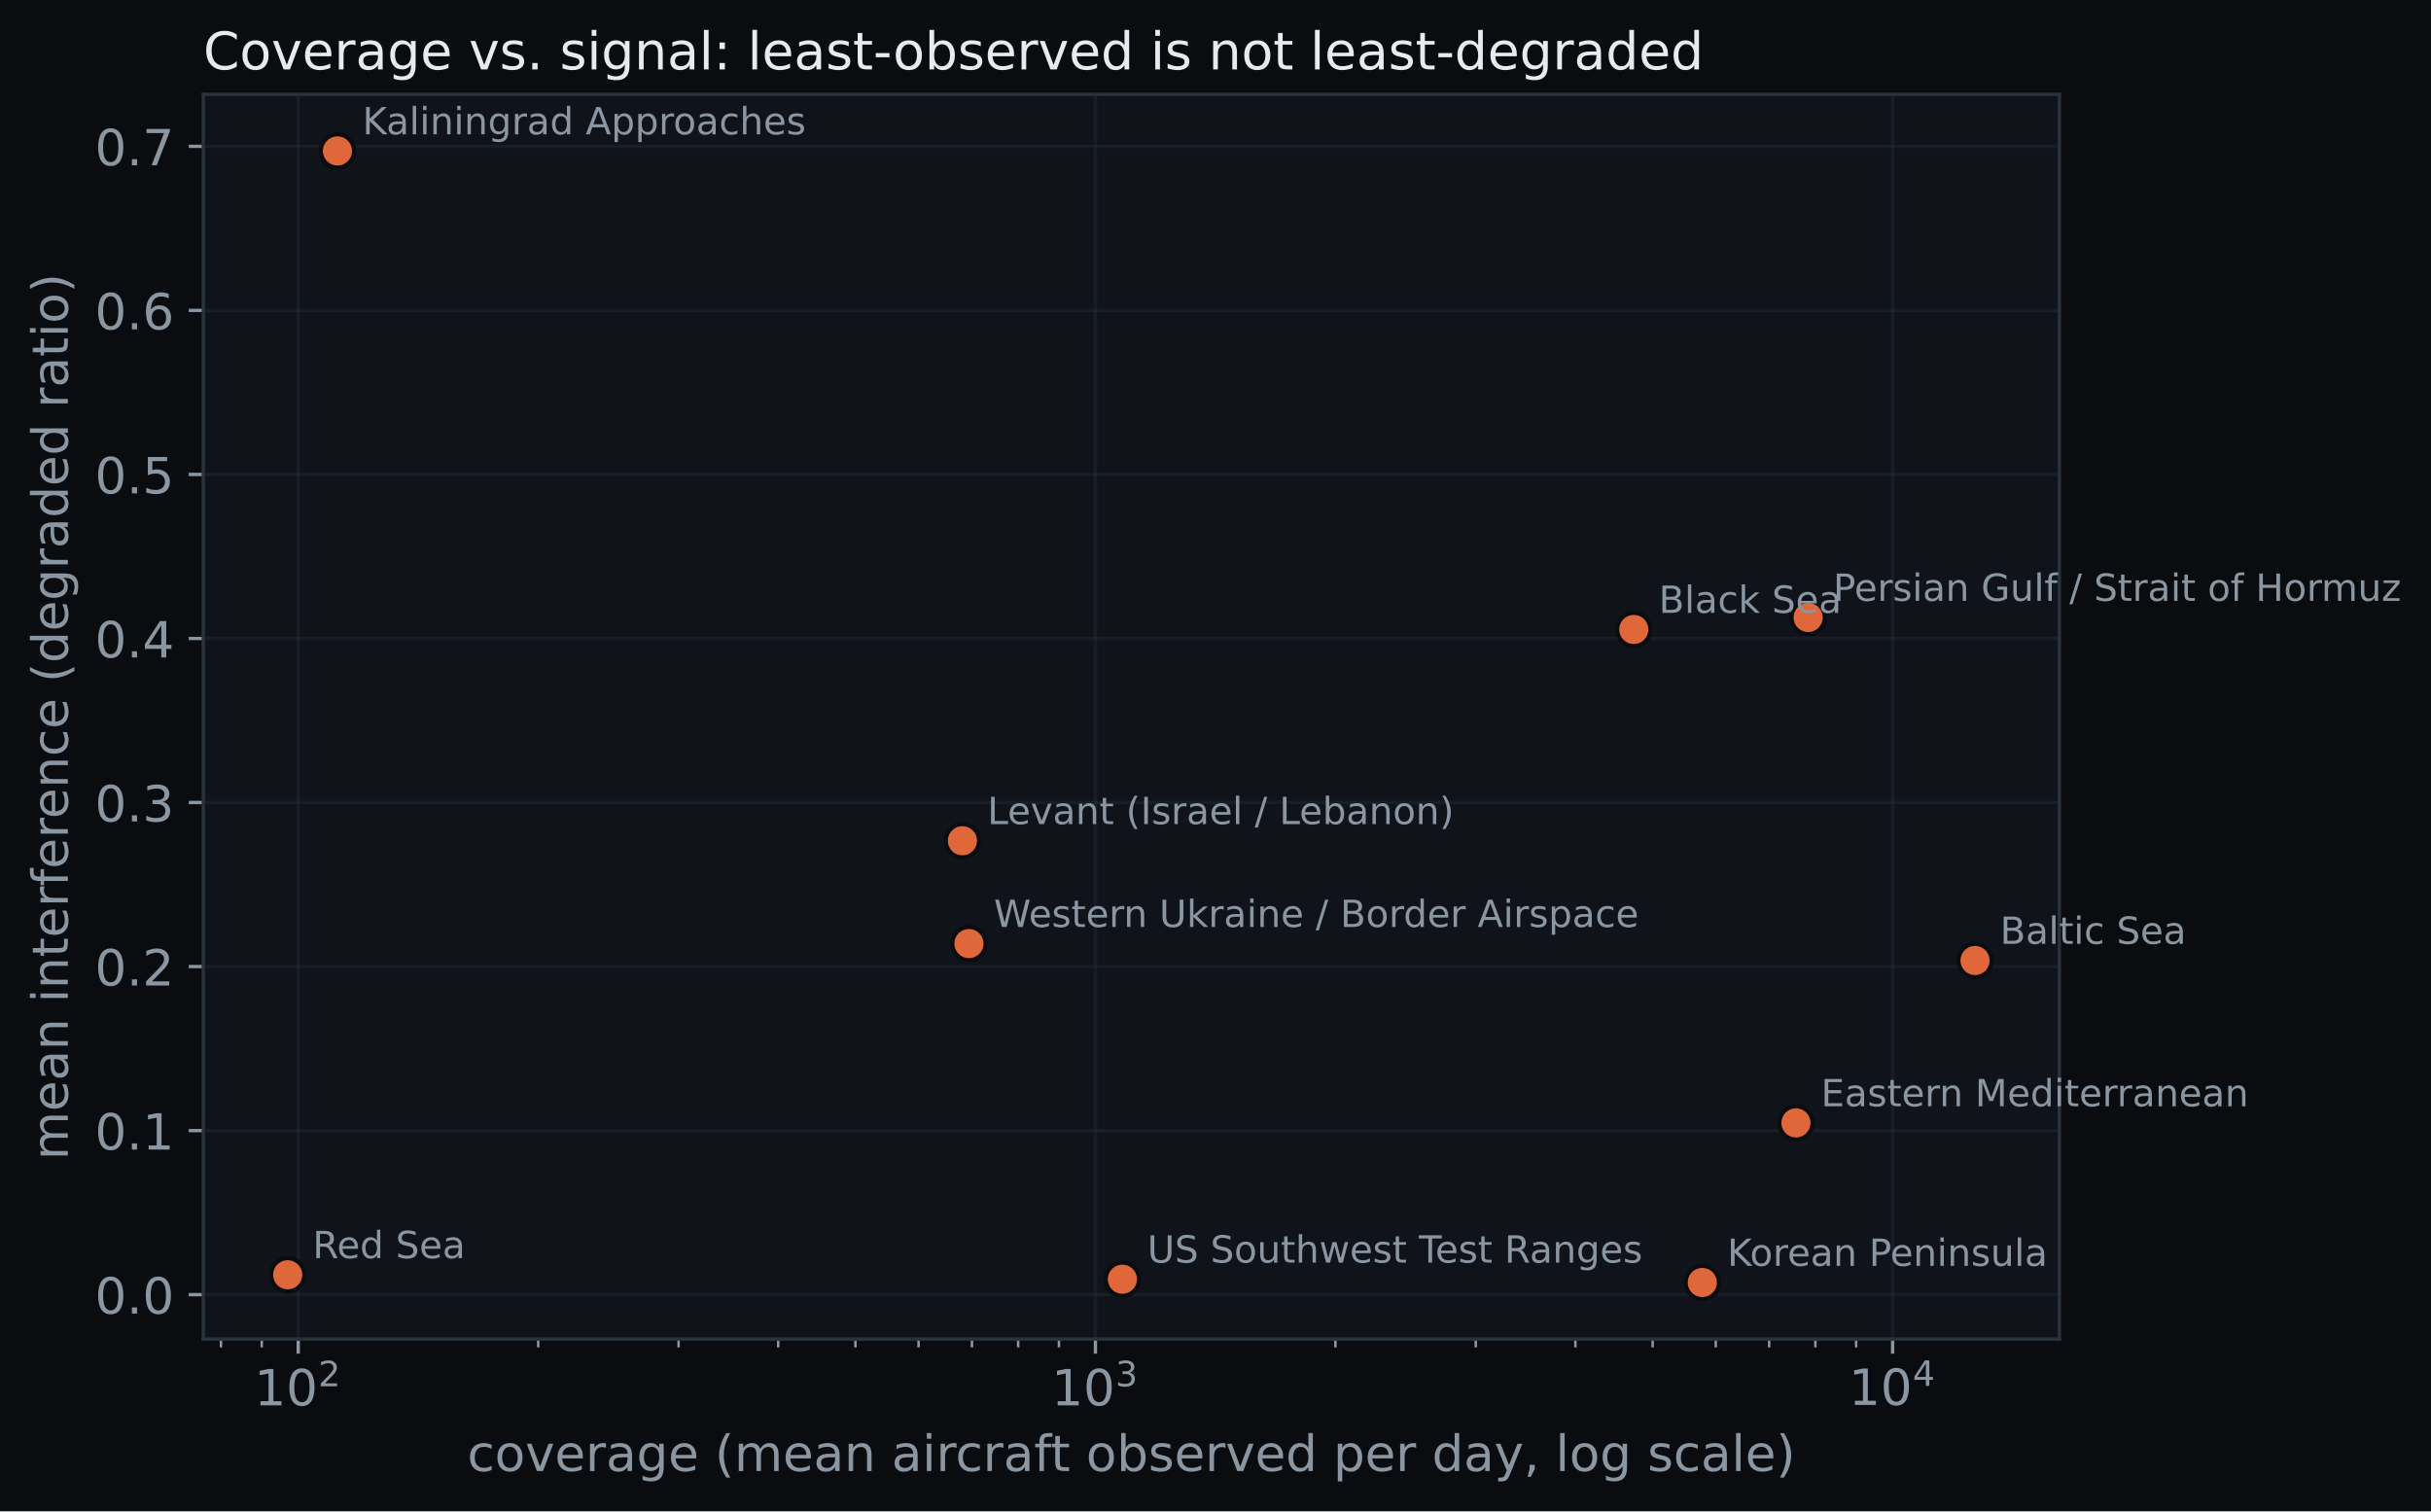
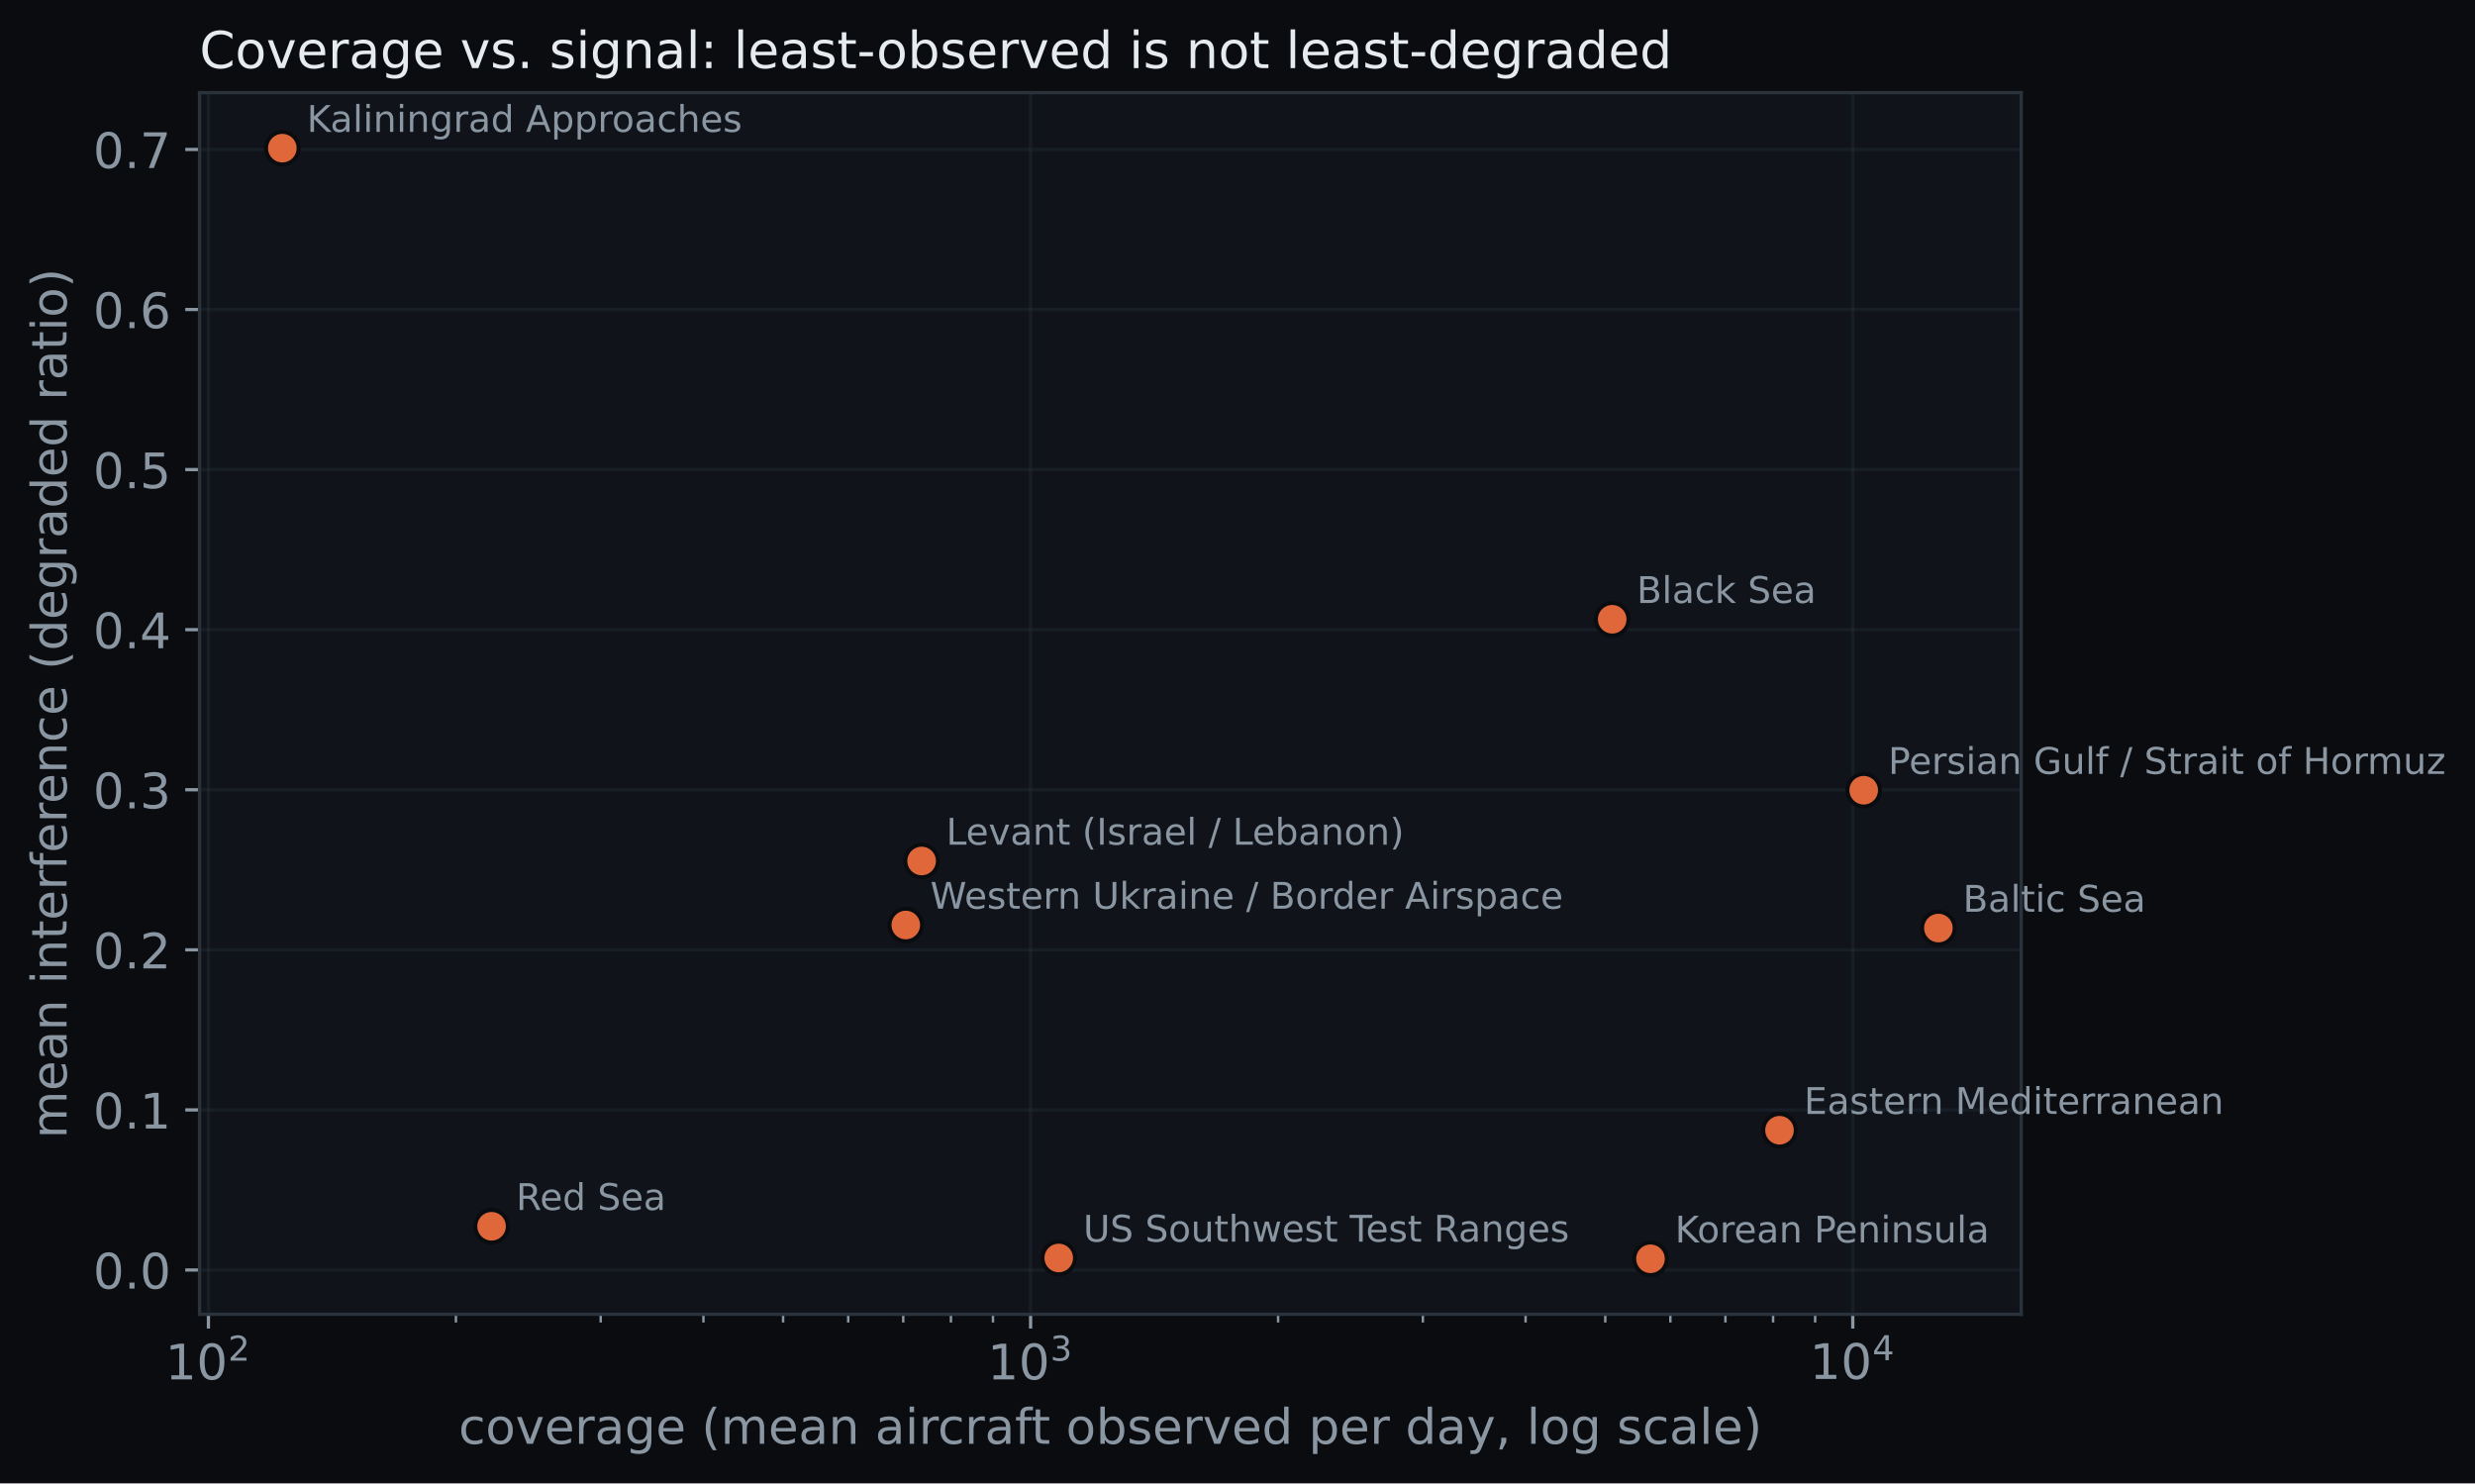
- <svg xmlns="http://www.w3.org/2000/svg" xmlns:xlink="http://www.w3.org/1999/xlink" width="584.671pt" height="363.502pt" viewBox="0 0 584.671 363.502" version="1.1">
+ <svg xmlns="http://www.w3.org/2000/svg" xmlns:xlink="http://www.w3.org/1999/xlink" width="606.501pt" height="363.502pt" viewBox="0 0 606.501 363.502" version="1.1">
  <defs>
    <style type="text/css">*{stroke-linejoin: round; stroke-linecap: butt}</style>
  </defs>
  <g id="figure_1">
    <g id="patch_1">
-       <path d="M 0 363.502  L 584.671 363.502  L 584.671 0  L 0 0  z " style="fill: #0a0c0f" />
+       <path d="M 0 363.502  L 606.501 363.502  L 606.501 0  L 0 0  z " style="fill: #0a0c0f" />
    </g>
    <g id="axes_1">
      <g id="patch_2">
        <path d="M 48.898 322.074  L 495.298 322.074  L 495.298 22.698  L 48.898 22.698  z " style="fill: #10141a" />
      </g>
      <g id="matplotlib.axis_1">
        <g id="xtick_1">
          <g id="line2d_1">
-             <path d="M 71.725 322.074  L 71.725 22.698  " clip-path="url(#p7d9f879d5b)" style="fill: none; stroke: #2a323c; stroke-opacity: 0.35; stroke-width: 0.8; stroke-linecap: square" />
+             <path d="M 51.075 322.074  L 51.075 22.698  " clip-path="url(#p0c2f5eaebd)" style="fill: none; stroke: #2a323c; stroke-opacity: 0.35; stroke-width: 0.8; stroke-linecap: square" />
          </g>
          <g id="line2d_2">
            <defs>
-               <path id="meb0e712c56" d="M 0 0  L 0 3.5  " style="stroke: #8b96a3; stroke-width: 0.8" />
+               <path id="mbba72014b8" d="M 0 0  L 0 3.5  " style="stroke: #8b96a3; stroke-width: 0.8" />
            </defs>
            <g>
-               <use xlink:href="#meb0e712c56" x="71.725" y="322.074" style="fill: #8b96a3; stroke: #8b96a3; stroke-width: 0.8" />
+               <use xlink:href="#mbba72014b8" x="51.075" y="322.074" style="fill: #8b96a3; stroke: #8b96a3; stroke-width: 0.8" />
            </g>
          </g>
          <g id="text_1">
-             <g style="fill: #8b96a3" transform="translate(61.1647 338.1922)">
+             <g style="fill: #8b96a3" transform="translate(40.51482 338.1922)">
              <text>
                <tspan x="0" y="-0.172" style="font-size: 12px; font-family: 'DejaVu Sans'; fill: #8b96a3">1</tspan>
                <tspan x="7.635" y="-0.172" style="font-size: 12px; font-family: 'DejaVu Sans'; fill: #8b96a3">0</tspan>
                <tspan x="15.384" y="-4.766" style="font-size: 8.4px; font-family: 'DejaVu Sans'; fill: #8b96a3">2</tspan>
              </text>
            </g>
          </g>
        </g>
        <g id="xtick_2">
          <g id="line2d_3">
-             <path d="M 263.457 322.074  L 263.457 22.698  " clip-path="url(#p7d9f879d5b)" style="fill: none; stroke: #2a323c; stroke-opacity: 0.35; stroke-width: 0.8; stroke-linecap: square" />
+             <path d="M 252.549 322.074  L 252.549 22.698  " clip-path="url(#p0c2f5eaebd)" style="fill: none; stroke: #2a323c; stroke-opacity: 0.35; stroke-width: 0.8; stroke-linecap: square" />
          </g>
          <g id="line2d_4">
            <g>
-               <use xlink:href="#meb0e712c56" x="263.457" y="322.074" style="fill: #8b96a3; stroke: #8b96a3; stroke-width: 0.8" />
+               <use xlink:href="#mbba72014b8" x="252.549" y="322.074" style="fill: #8b96a3; stroke: #8b96a3; stroke-width: 0.8" />
            </g>
          </g>
          <g id="text_2">
-             <g style="fill: #8b96a3" transform="translate(252.897 338.1922)">
+             <g style="fill: #8b96a3" transform="translate(241.9894 338.1922)">
              <text>
                <tspan x="0" y="-0.172" style="font-size: 12px; font-family: 'DejaVu Sans'; fill: #8b96a3">1</tspan>
                <tspan x="7.635" y="-0.172" style="font-size: 12px; font-family: 'DejaVu Sans'; fill: #8b96a3">0</tspan>
                <tspan x="15.384" y="-4.766" style="font-size: 8.4px; font-family: 'DejaVu Sans'; fill: #8b96a3">3</tspan>
              </text>
            </g>
          </g>
        </g>
        <g id="xtick_3">
          <g id="line2d_5">
-             <path d="M 455.189 322.074  L 455.189 22.698  " clip-path="url(#p7d9f879d5b)" style="fill: none; stroke: #2a323c; stroke-opacity: 0.35; stroke-width: 0.8; stroke-linecap: square" />
+             <path d="M 454.024 322.074  L 454.024 22.698  " clip-path="url(#p0c2f5eaebd)" style="fill: none; stroke: #2a323c; stroke-opacity: 0.35; stroke-width: 0.8; stroke-linecap: square" />
          </g>
          <g id="line2d_6">
            <g>
-               <use xlink:href="#meb0e712c56" x="455.189" y="322.074" style="fill: #8b96a3; stroke: #8b96a3; stroke-width: 0.8" />
+               <use xlink:href="#mbba72014b8" x="454.024" y="322.074" style="fill: #8b96a3; stroke: #8b96a3; stroke-width: 0.8" />
            </g>
          </g>
          <g id="text_3">
-             <g style="fill: #8b96a3" transform="translate(444.6293 338.1922)">
+             <g style="fill: #8b96a3" transform="translate(443.4639 338.1922)">
              <text>
                <tspan x="0" y="-0.281" style="font-size: 12px; font-family: 'DejaVu Sans'; fill: #8b96a3">1</tspan>
                <tspan x="7.635" y="-0.281" style="font-size: 12px; font-family: 'DejaVu Sans'; fill: #8b96a3">0</tspan>
                <tspan x="15.384" y="-4.875" style="font-size: 8.4px; font-family: 'DejaVu Sans'; fill: #8b96a3">4</tspan>
              </text>
            </g>
          </g>
        </g>
        <g id="xtick_4">
          <g id="line2d_7">
            <defs>
-               <path id="m9c303851ec" d="M 0 0  L 0 2  " style="stroke: #8b96a3; stroke-width: 0.6" />
+               <path id="m5818fb062c" d="M 0 0  L 0 2  " style="stroke: #8b96a3; stroke-width: 0.6" />
            </defs>
            <g>
-               <use xlink:href="#m9c303851ec" x="53.144" y="322.074" style="fill: #8b96a3; stroke: #8b96a3; stroke-width: 0.6" />
+               <use xlink:href="#m5818fb062c" x="111.725" y="322.074" style="fill: #8b96a3; stroke: #8b96a3; stroke-width: 0.6" />
            </g>
          </g>
        </g>
        <g id="xtick_5">
          <g id="line2d_8">
            <g>
-               <use xlink:href="#m9c303851ec" x="62.952" y="322.074" style="fill: #8b96a3; stroke: #8b96a3; stroke-width: 0.6" />
+               <use xlink:href="#m5818fb062c" x="147.203" y="322.074" style="fill: #8b96a3; stroke: #8b96a3; stroke-width: 0.6" />
            </g>
          </g>
        </g>
        <g id="xtick_6">
          <g id="line2d_9">
            <g>
-               <use xlink:href="#m9c303851ec" x="129.442" y="322.074" style="fill: #8b96a3; stroke: #8b96a3; stroke-width: 0.6" />
+               <use xlink:href="#m5818fb062c" x="172.375" y="322.074" style="fill: #8b96a3; stroke: #8b96a3; stroke-width: 0.6" />
            </g>
          </g>
        </g>
        <g id="xtick_7">
          <g id="line2d_10">
            <g>
-               <use xlink:href="#m9c303851ec" x="163.204" y="322.074" style="fill: #8b96a3; stroke: #8b96a3; stroke-width: 0.6" />
+               <use xlink:href="#m5818fb062c" x="191.899" y="322.074" style="fill: #8b96a3; stroke: #8b96a3; stroke-width: 0.6" />
            </g>
          </g>
        </g>
        <g id="xtick_8">
          <g id="line2d_11">
            <g>
-               <use xlink:href="#m9c303851ec" x="187.159" y="322.074" style="fill: #8b96a3; stroke: #8b96a3; stroke-width: 0.6" />
+               <use xlink:href="#m5818fb062c" x="207.852" y="322.074" style="fill: #8b96a3; stroke: #8b96a3; stroke-width: 0.6" />
            </g>
          </g>
        </g>
        <g id="xtick_9">
          <g id="line2d_12">
            <g>
-               <use xlink:href="#m9c303851ec" x="205.74" y="322.074" style="fill: #8b96a3; stroke: #8b96a3; stroke-width: 0.6" />
+               <use xlink:href="#m5818fb062c" x="221.341" y="322.074" style="fill: #8b96a3; stroke: #8b96a3; stroke-width: 0.6" />
            </g>
          </g>
        </g>
        <g id="xtick_10">
          <g id="line2d_13">
            <g>
-               <use xlink:href="#m9c303851ec" x="220.921" y="322.074" style="fill: #8b96a3; stroke: #8b96a3; stroke-width: 0.6" />
+               <use xlink:href="#m5818fb062c" x="233.024" y="322.074" style="fill: #8b96a3; stroke: #8b96a3; stroke-width: 0.6" />
            </g>
          </g>
        </g>
        <g id="xtick_11">
          <g id="line2d_14">
            <g>
-               <use xlink:href="#m9c303851ec" x="233.757" y="322.074" style="fill: #8b96a3; stroke: #8b96a3; stroke-width: 0.6" />
+               <use xlink:href="#m5818fb062c" x="243.33" y="322.074" style="fill: #8b96a3; stroke: #8b96a3; stroke-width: 0.6" />
            </g>
          </g>
        </g>
        <g id="xtick_12">
          <g id="line2d_15">
            <g>
-               <use xlink:href="#m9c303851ec" x="244.876" y="322.074" style="fill: #8b96a3; stroke: #8b96a3; stroke-width: 0.6" />
+               <use xlink:href="#m5818fb062c" x="313.199" y="322.074" style="fill: #8b96a3; stroke: #8b96a3; stroke-width: 0.6" />
            </g>
          </g>
        </g>
        <g id="xtick_13">
          <g id="line2d_16">
            <g>
-               <use xlink:href="#m9c303851ec" x="254.684" y="322.074" style="fill: #8b96a3; stroke: #8b96a3; stroke-width: 0.6" />
+               <use xlink:href="#m5818fb062c" x="348.677" y="322.074" style="fill: #8b96a3; stroke: #8b96a3; stroke-width: 0.6" />
            </g>
          </g>
        </g>
        <g id="xtick_14">
          <g id="line2d_17">
            <g>
-               <use xlink:href="#m9c303851ec" x="321.174" y="322.074" style="fill: #8b96a3; stroke: #8b96a3; stroke-width: 0.6" />
+               <use xlink:href="#m5818fb062c" x="373.849" y="322.074" style="fill: #8b96a3; stroke: #8b96a3; stroke-width: 0.6" />
            </g>
          </g>
        </g>
        <g id="xtick_15">
          <g id="line2d_18">
            <g>
-               <use xlink:href="#m9c303851ec" x="354.937" y="322.074" style="fill: #8b96a3; stroke: #8b96a3; stroke-width: 0.6" />
+               <use xlink:href="#m5818fb062c" x="393.374" y="322.074" style="fill: #8b96a3; stroke: #8b96a3; stroke-width: 0.6" />
            </g>
          </g>
        </g>
        <g id="xtick_16">
          <g id="line2d_19">
            <g>
-               <use xlink:href="#m9c303851ec" x="378.891" y="322.074" style="fill: #8b96a3; stroke: #8b96a3; stroke-width: 0.6" />
+               <use xlink:href="#m5818fb062c" x="409.327" y="322.074" style="fill: #8b96a3; stroke: #8b96a3; stroke-width: 0.6" />
            </g>
          </g>
        </g>
        <g id="xtick_17">
          <g id="line2d_20">
            <g>
-               <use xlink:href="#m9c303851ec" x="397.472" y="322.074" style="fill: #8b96a3; stroke: #8b96a3; stroke-width: 0.6" />
+               <use xlink:href="#m5818fb062c" x="422.815" y="322.074" style="fill: #8b96a3; stroke: #8b96a3; stroke-width: 0.6" />
            </g>
          </g>
        </g>
        <g id="xtick_18">
          <g id="line2d_21">
            <g>
-               <use xlink:href="#m9c303851ec" x="412.654" y="322.074" style="fill: #8b96a3; stroke: #8b96a3; stroke-width: 0.6" />
+               <use xlink:href="#m5818fb062c" x="434.499" y="322.074" style="fill: #8b96a3; stroke: #8b96a3; stroke-width: 0.6" />
            </g>
          </g>
        </g>
        <g id="xtick_19">
          <g id="line2d_22">
            <g>
-               <use xlink:href="#m9c303851ec" x="425.49" y="322.074" style="fill: #8b96a3; stroke: #8b96a3; stroke-width: 0.6" />
-             </g>
-           </g>
-         </g>
-         <g id="xtick_20">
-           <g id="line2d_23">
-             <g>
-               <use xlink:href="#m9c303851ec" x="436.609" y="322.074" style="fill: #8b96a3; stroke: #8b96a3; stroke-width: 0.6" />
-             </g>
-           </g>
-         </g>
-         <g id="xtick_21">
-           <g id="line2d_24">
-             <g>
-               <use xlink:href="#m9c303851ec" x="446.416" y="322.074" style="fill: #8b96a3; stroke: #8b96a3; stroke-width: 0.6" />
+               <use xlink:href="#m5818fb062c" x="444.805" y="322.074" style="fill: #8b96a3; stroke: #8b96a3; stroke-width: 0.6" />
            </g>
          </g>
        </g>
        <g id="text_4">
          <text style="font-size: 12px; font-family: 'DejaVu Sans'; text-anchor: middle; fill: #8b96a3" x="272.098" y="353.806" transform="rotate(-0 272.0975 353.8059)">coverage (mean aircraft observed per day, log scale)</text>
        </g>
      </g>
      <g id="matplotlib.axis_2">
        <g id="ytick_1">
+           <g id="line2d_23">
+             <path d="M 48.898 311.212  L 495.298 311.212  " clip-path="url(#p0c2f5eaebd)" style="fill: none; stroke: #2a323c; stroke-opacity: 0.35; stroke-width: 0.8; stroke-linecap: square" />
+           </g>
+           <g id="line2d_24">
+             <defs>
+               <path id="m0271d24d5a" d="M 0 0  L -3.5 0  " style="stroke: #8b96a3; stroke-width: 0.8" />
+             </defs>
+             <g>
+               <use xlink:href="#m0271d24d5a" x="48.898" y="311.212" style="fill: #8b96a3; stroke: #8b96a3; stroke-width: 0.8" />
+             </g>
+           </g>
+           <g id="text_5">
+             <text style="font-size: 12px; font-family: 'DejaVu Sans'; text-anchor: end; fill: #8b96a3" x="41.898" y="315.771" transform="rotate(-0 41.8975 315.771)">0.0</text>
+           </g>
+         </g>
+         <g id="ytick_2">
          <g id="line2d_25">
-             <path d="M 48.898 311.386  L 495.298 311.386  " clip-path="url(#p7d9f879d5b)" style="fill: none; stroke: #2a323c; stroke-opacity: 0.35; stroke-width: 0.8; stroke-linecap: square" />
+             <path d="M 48.898 271.985  L 495.298 271.985  " clip-path="url(#p0c2f5eaebd)" style="fill: none; stroke: #2a323c; stroke-opacity: 0.35; stroke-width: 0.8; stroke-linecap: square" />
          </g>
          <g id="line2d_26">
-             <defs>
-               <path id="m62bfa9027b" d="M 0 0  L -3.5 0  " style="stroke: #8b96a3; stroke-width: 0.8" />
-             </defs>
-             <g>
-               <use xlink:href="#m62bfa9027b" x="48.898" y="311.386" style="fill: #8b96a3; stroke: #8b96a3; stroke-width: 0.8" />
-             </g>
-           </g>
-           <g id="text_5">
-             <text style="font-size: 12px; font-family: 'DejaVu Sans'; text-anchor: end; fill: #8b96a3" x="41.898" y="315.945" transform="rotate(-0 41.8975 315.9448)">0.0</text>
-           </g>
-         </g>
-         <g id="ytick_2">
+             <g>
+               <use xlink:href="#m0271d24d5a" x="48.898" y="271.985" style="fill: #8b96a3; stroke: #8b96a3; stroke-width: 0.8" />
+             </g>
+           </g>
+           <g id="text_6">
+             <text style="font-size: 12px; font-family: 'DejaVu Sans'; text-anchor: end; fill: #8b96a3" x="41.898" y="276.544" transform="rotate(-0 41.8975 276.5436)">0.1</text>
+           </g>
+         </g>
+         <g id="ytick_3">
          <g id="line2d_27">
-             <path d="M 48.898 271.931  L 495.298 271.931  " clip-path="url(#p7d9f879d5b)" style="fill: none; stroke: #2a323c; stroke-opacity: 0.35; stroke-width: 0.8; stroke-linecap: square" />
+             <path d="M 48.898 232.757  L 495.298 232.757  " clip-path="url(#p0c2f5eaebd)" style="fill: none; stroke: #2a323c; stroke-opacity: 0.35; stroke-width: 0.8; stroke-linecap: square" />
          </g>
          <g id="line2d_28">
            <g>
-               <use xlink:href="#m62bfa9027b" x="48.898" y="271.931" style="fill: #8b96a3; stroke: #8b96a3; stroke-width: 0.8" />
-             </g>
-           </g>
-           <g id="text_6">
-             <text style="font-size: 12px; font-family: 'DejaVu Sans'; text-anchor: end; fill: #8b96a3" x="41.898" y="276.49" transform="rotate(-0 41.8975 276.4899)">0.1</text>
-           </g>
-         </g>
-         <g id="ytick_3">
+               <use xlink:href="#m0271d24d5a" x="48.898" y="232.757" style="fill: #8b96a3; stroke: #8b96a3; stroke-width: 0.8" />
+             </g>
+           </g>
+           <g id="text_7">
+             <text style="font-size: 12px; font-family: 'DejaVu Sans'; text-anchor: end; fill: #8b96a3" x="41.898" y="237.316" transform="rotate(-0 41.8975 237.3161)">0.2</text>
+           </g>
+         </g>
+         <g id="ytick_4">
          <g id="line2d_29">
-             <path d="M 48.898 232.476  L 495.298 232.476  " clip-path="url(#p7d9f879d5b)" style="fill: none; stroke: #2a323c; stroke-opacity: 0.35; stroke-width: 0.8; stroke-linecap: square" />
+             <path d="M 48.898 193.53  L 495.298 193.53  " clip-path="url(#p0c2f5eaebd)" style="fill: none; stroke: #2a323c; stroke-opacity: 0.35; stroke-width: 0.8; stroke-linecap: square" />
          </g>
          <g id="line2d_30">
            <g>
-               <use xlink:href="#m62bfa9027b" x="48.898" y="232.476" style="fill: #8b96a3; stroke: #8b96a3; stroke-width: 0.8" />
-             </g>
-           </g>
-           <g id="text_7">
-             <text style="font-size: 12px; font-family: 'DejaVu Sans'; text-anchor: end; fill: #8b96a3" x="41.898" y="237.035" transform="rotate(-0 41.8975 237.0349)">0.2</text>
-           </g>
-         </g>
-         <g id="ytick_4">
+               <use xlink:href="#m0271d24d5a" x="48.898" y="193.53" style="fill: #8b96a3; stroke: #8b96a3; stroke-width: 0.8" />
+             </g>
+           </g>
+           <g id="text_8">
+             <text style="font-size: 12px; font-family: 'DejaVu Sans'; text-anchor: end; fill: #8b96a3" x="41.898" y="198.089" transform="rotate(-0 41.8975 198.0887)">0.3</text>
+           </g>
+         </g>
+         <g id="ytick_5">
          <g id="line2d_31">
-             <path d="M 48.898 193.021  L 495.298 193.021  " clip-path="url(#p7d9f879d5b)" style="fill: none; stroke: #2a323c; stroke-opacity: 0.35; stroke-width: 0.8; stroke-linecap: square" />
+             <path d="M 48.898 154.302  L 495.298 154.302  " clip-path="url(#p0c2f5eaebd)" style="fill: none; stroke: #2a323c; stroke-opacity: 0.35; stroke-width: 0.8; stroke-linecap: square" />
          </g>
          <g id="line2d_32">
            <g>
-               <use xlink:href="#m62bfa9027b" x="48.898" y="193.021" style="fill: #8b96a3; stroke: #8b96a3; stroke-width: 0.8" />
-             </g>
-           </g>
-           <g id="text_8">
-             <text style="font-size: 12px; font-family: 'DejaVu Sans'; text-anchor: end; fill: #8b96a3" x="41.898" y="197.58" transform="rotate(-0 41.8975 197.58)">0.3</text>
-           </g>
-         </g>
-         <g id="ytick_5">
+               <use xlink:href="#m0271d24d5a" x="48.898" y="154.302" style="fill: #8b96a3; stroke: #8b96a3; stroke-width: 0.8" />
+             </g>
+           </g>
+           <g id="text_9">
+             <text style="font-size: 12px; font-family: 'DejaVu Sans'; text-anchor: end; fill: #8b96a3" x="41.898" y="158.861" transform="rotate(-0 41.8975 158.8613)">0.4</text>
+           </g>
+         </g>
+         <g id="ytick_6">
          <g id="line2d_33">
-             <path d="M 48.898 153.566  L 495.298 153.566  " clip-path="url(#p7d9f879d5b)" style="fill: none; stroke: #2a323c; stroke-opacity: 0.35; stroke-width: 0.8; stroke-linecap: square" />
+             <path d="M 48.898 115.075  L 495.298 115.075  " clip-path="url(#p0c2f5eaebd)" style="fill: none; stroke: #2a323c; stroke-opacity: 0.35; stroke-width: 0.8; stroke-linecap: square" />
          </g>
          <g id="line2d_34">
            <g>
-               <use xlink:href="#m62bfa9027b" x="48.898" y="153.566" style="fill: #8b96a3; stroke: #8b96a3; stroke-width: 0.8" />
-             </g>
-           </g>
-           <g id="text_9">
-             <text style="font-size: 12px; font-family: 'DejaVu Sans'; text-anchor: end; fill: #8b96a3" x="41.898" y="158.125" transform="rotate(-0 41.8975 158.1251)">0.4</text>
-           </g>
-         </g>
-         <g id="ytick_6">
+               <use xlink:href="#m0271d24d5a" x="48.898" y="115.075" style="fill: #8b96a3; stroke: #8b96a3; stroke-width: 0.8" />
+             </g>
+           </g>
+           <g id="text_10">
+             <text style="font-size: 12px; font-family: 'DejaVu Sans'; text-anchor: end; fill: #8b96a3" x="41.898" y="119.634" transform="rotate(-0 41.8975 119.6338)">0.5</text>
+           </g>
+         </g>
+         <g id="ytick_7">
          <g id="line2d_35">
-             <path d="M 48.898 114.111  L 495.298 114.111  " clip-path="url(#p7d9f879d5b)" style="fill: none; stroke: #2a323c; stroke-opacity: 0.35; stroke-width: 0.8; stroke-linecap: square" />
+             <path d="M 48.898 75.847  L 495.298 75.847  " clip-path="url(#p0c2f5eaebd)" style="fill: none; stroke: #2a323c; stroke-opacity: 0.35; stroke-width: 0.8; stroke-linecap: square" />
          </g>
          <g id="line2d_36">
            <g>
-               <use xlink:href="#m62bfa9027b" x="48.898" y="114.111" style="fill: #8b96a3; stroke: #8b96a3; stroke-width: 0.8" />
-             </g>
-           </g>
-           <g id="text_10">
-             <text style="font-size: 12px; font-family: 'DejaVu Sans'; text-anchor: end; fill: #8b96a3" x="41.898" y="118.67" transform="rotate(-0 41.8975 118.6702)">0.5</text>
-           </g>
-         </g>
-         <g id="ytick_7">
+               <use xlink:href="#m0271d24d5a" x="48.898" y="75.847" style="fill: #8b96a3; stroke: #8b96a3; stroke-width: 0.8" />
+             </g>
+           </g>
+           <g id="text_11">
+             <text style="font-size: 12px; font-family: 'DejaVu Sans'; text-anchor: end; fill: #8b96a3" x="41.898" y="80.406" transform="rotate(-0 41.8975 80.40637)">0.6</text>
+           </g>
+         </g>
+         <g id="ytick_8">
          <g id="line2d_37">
-             <path d="M 48.898 74.656  L 495.298 74.656  " clip-path="url(#p7d9f879d5b)" style="fill: none; stroke: #2a323c; stroke-opacity: 0.35; stroke-width: 0.8; stroke-linecap: square" />
+             <path d="M 48.898 36.62  L 495.298 36.62  " clip-path="url(#p0c2f5eaebd)" style="fill: none; stroke: #2a323c; stroke-opacity: 0.35; stroke-width: 0.8; stroke-linecap: square" />
          </g>
          <g id="line2d_38">
            <g>
-               <use xlink:href="#m62bfa9027b" x="48.898" y="74.656" style="fill: #8b96a3; stroke: #8b96a3; stroke-width: 0.8" />
-             </g>
-           </g>
-           <g id="text_11">
-             <text style="font-size: 12px; font-family: 'DejaVu Sans'; text-anchor: end; fill: #8b96a3" x="41.898" y="79.215" transform="rotate(-0 41.8975 79.21529)">0.6</text>
-           </g>
-         </g>
-         <g id="ytick_8">
-           <g id="line2d_39">
-             <path d="M 48.898 35.201  L 495.298 35.201  " clip-path="url(#p7d9f879d5b)" style="fill: none; stroke: #2a323c; stroke-opacity: 0.35; stroke-width: 0.8; stroke-linecap: square" />
-           </g>
-           <g id="line2d_40">
-             <g>
-               <use xlink:href="#m62bfa9027b" x="48.898" y="35.201" style="fill: #8b96a3; stroke: #8b96a3; stroke-width: 0.8" />
+               <use xlink:href="#m0271d24d5a" x="48.898" y="36.62" style="fill: #8b96a3; stroke: #8b96a3; stroke-width: 0.8" />
            </g>
          </g>
          <g id="text_12">
-             <text style="font-size: 12px; font-family: 'DejaVu Sans'; text-anchor: end; fill: #8b96a3" x="41.898" y="39.76" transform="rotate(-0 41.8975 39.76037)">0.7</text>
+             <text style="font-size: 12px; font-family: 'DejaVu Sans'; text-anchor: end; fill: #8b96a3" x="41.898" y="41.179" transform="rotate(-0 41.8975 41.17893)">0.7</text>
          </g>
        </g>
        <g id="text_13">
          <text style="font-size: 12px; font-family: 'DejaVu Sans'; text-anchor: middle; fill: #8b96a3" x="16.318" y="172.386" transform="rotate(-90 16.31812 172.386)">mean interference (degraded ratio)</text>
        </g>
      </g>
+       <g id="line2d_39">
+         <defs>
+           <path id="mf720831d51" d="M 0 4  C 1.061 4 2.078 3.579 2.828 2.828  C 3.579 2.078 4 1.061 4 0  C 4 -1.061 3.579 -2.078 2.828 -2.828  C 2.078 -3.579 1.061 -4 0 -4  C -1.061 -4 -2.078 -3.579 -2.828 -2.828  C -3.579 -2.078 -4 -1.061 -4 0  C -4 1.061 -3.579 2.078 -2.828 2.828  C -2.078 3.579 -1.061 4 0 4  z " style="stroke: #0a0c0f" />
+         </defs>
+         <g clip-path="url(#p0c2f5eaebd)">
+           <use xlink:href="#mf720831d51" x="475.007" y="227.422" style="fill: #e0673a; stroke: #0a0c0f" />
+         </g>
+       </g>
+       <g id="line2d_40">
+         <g clip-path="url(#p0c2f5eaebd)">
+           <use xlink:href="#mf720831d51" x="395.072" y="151.752" style="fill: #e0673a; stroke: #0a0c0f" />
+         </g>
+       </g>
      <g id="line2d_41">
-         <defs>
-           <path id="mdb3d5b5637" d="M 0 4  C 1.061 4 2.078 3.579 2.828 2.828  C 3.579 2.078 4 1.061 4 0  C 4 -1.061 3.579 -2.078 2.828 -2.828  C 2.078 -3.579 1.061 -4 0 -4  C -1.061 -4 -2.078 -3.579 -2.828 -2.828  C -3.579 -2.078 -4 -1.061 -4 0  C -4 1.061 -3.579 2.078 -2.828 2.828  C -2.078 3.579 -1.061 4 0 4  z " style="stroke: #0a0c0f" />
-         </defs>
-         <g clip-path="url(#p7d9f879d5b)">
-           <use xlink:href="#mdb3d5b5637" x="475.007" y="231.016" style="fill: #e0673a; stroke: #0a0c0f" />
+         <g clip-path="url(#p0c2f5eaebd)">
+           <use xlink:href="#mf720831d51" x="436.071" y="276.966" style="fill: #e0673a; stroke: #0a0c0f" />
        </g>
      </g>
      <g id="line2d_42">
-         <g clip-path="url(#p7d9f879d5b)">
-           <use xlink:href="#mdb3d5b5637" x="392.938" y="151.396" style="fill: #e0673a; stroke: #0a0c0f" />
+         <g clip-path="url(#p0c2f5eaebd)">
+           <use xlink:href="#mf720831d51" x="69.188" y="36.306" style="fill: #e0673a; stroke: #0a0c0f" />
        </g>
      </g>
      <g id="line2d_43">
-         <g clip-path="url(#p7d9f879d5b)">
-           <use xlink:href="#mdb3d5b5637" x="431.942" y="270.076" style="fill: #e0673a; stroke: #0a0c0f" />
+         <g clip-path="url(#p0c2f5eaebd)">
+           <use xlink:href="#mf720831d51" x="404.454" y="308.466" style="fill: #e0673a; stroke: #0a0c0f" />
        </g>
      </g>
      <g id="line2d_44">
-         <g clip-path="url(#p7d9f879d5b)">
-           <use xlink:href="#mdb3d5b5637" x="81.161" y="36.306" style="fill: #e0673a; stroke: #0a0c0f" />
+         <g clip-path="url(#p0c2f5eaebd)">
+           <use xlink:href="#mf720831d51" x="225.847" y="210.986" style="fill: #e0673a; stroke: #0a0c0f" />
        </g>
      </g>
      <g id="line2d_45">
-         <g clip-path="url(#p7d9f879d5b)">
-           <use xlink:href="#mdb3d5b5637" x="409.413" y="308.466" style="fill: #e0673a; stroke: #0a0c0f" />
+         <g clip-path="url(#p0c2f5eaebd)">
+           <use xlink:href="#mf720831d51" x="456.704" y="193.647" style="fill: #e0673a; stroke: #0a0c0f" />
        </g>
      </g>
      <g id="line2d_46">
-         <g clip-path="url(#p7d9f879d5b)">
-           <use xlink:href="#mdb3d5b5637" x="231.466" y="202.214" style="fill: #e0673a; stroke: #0a0c0f" />
+         <g clip-path="url(#p0c2f5eaebd)">
+           <use xlink:href="#mf720831d51" x="120.461" y="300.503" style="fill: #e0673a; stroke: #0a0c0f" />
        </g>
      </g>
      <g id="line2d_47">
-         <g clip-path="url(#p7d9f879d5b)">
-           <use xlink:href="#mdb3d5b5637" x="434.873" y="148.516" style="fill: #e0673a; stroke: #0a0c0f" />
+         <g clip-path="url(#p0c2f5eaebd)">
+           <use xlink:href="#mf720831d51" x="221.963" y="226.677" style="fill: #e0673a; stroke: #0a0c0f" />
        </g>
      </g>
      <g id="line2d_48">
-         <g clip-path="url(#p7d9f879d5b)">
-           <use xlink:href="#mdb3d5b5637" x="69.188" y="306.612" style="fill: #e0673a; stroke: #0a0c0f" />
-         </g>
-       </g>
-       <g id="line2d_49">
-         <g clip-path="url(#p7d9f879d5b)">
-           <use xlink:href="#mdb3d5b5637" x="233.041" y="226.952" style="fill: #e0673a; stroke: #0a0c0f" />
-         </g>
-       </g>
-       <g id="line2d_50">
-         <g clip-path="url(#p7d9f879d5b)">
-           <use xlink:href="#mdb3d5b5637" x="269.942" y="307.677" style="fill: #e0673a; stroke: #0a0c0f" />
+         <g clip-path="url(#p0c2f5eaebd)">
+           <use xlink:href="#mf720831d51" x="259.445" y="308.27" style="fill: #e0673a; stroke: #0a0c0f" />
        </g>
      </g>
      <g id="patch_3">
        <path d="M 48.898 322.074  L 48.898 22.698  " style="fill: none; stroke: #2a323c; stroke-width: 0.8; stroke-linejoin: miter; stroke-linecap: square" />
      </g>
      <g id="patch_4">
        <path d="M 495.298 322.074  L 495.298 22.698  " style="fill: none; stroke: #2a323c; stroke-width: 0.8; stroke-linejoin: miter; stroke-linecap: square" />
      </g>
      <g id="patch_5">
        <path d="M 48.898 322.074  L 495.298 322.074  " style="fill: none; stroke: #2a323c; stroke-width: 0.8; stroke-linejoin: miter; stroke-linecap: square" />
      </g>
      <g id="patch_6">
        <path d="M 48.898 22.698  L 495.298 22.698  " style="fill: none; stroke: #2a323c; stroke-width: 0.8; stroke-linejoin: miter; stroke-linecap: square" />
      </g>
      <g id="text_14">
-         <text style="font-size: 9px; font-family: 'DejaVu Sans'; text-anchor: start; fill: #8b96a3" x="481.007" y="227.016" transform="rotate(-0 481.0066 227.0161)">Baltic Sea</text>
+         <text style="font-size: 9px; font-family: 'DejaVu Sans'; text-anchor: start; fill: #8b96a3" x="481.007" y="223.422" transform="rotate(-0 481.0066 223.4221)">Baltic Sea</text>
      </g>
      <g id="text_15">
-         <text style="font-size: 9px; font-family: 'DejaVu Sans'; text-anchor: start; fill: #8b96a3" x="398.938" y="147.396" transform="rotate(-0 398.9377 147.396)">Black Sea</text>
+         <text style="font-size: 9px; font-family: 'DejaVu Sans'; text-anchor: start; fill: #8b96a3" x="401.072" y="147.752" transform="rotate(-0 401.0724 147.7524)">Black Sea</text>
      </g>
      <g id="text_16">
-         <text style="font-size: 9px; font-family: 'DejaVu Sans'; text-anchor: start; fill: #8b96a3" x="437.942" y="266.076" transform="rotate(-0 437.9421 266.0764)">Eastern Mediterranean</text>
+         <text style="font-size: 9px; font-family: 'DejaVu Sans'; text-anchor: start; fill: #8b96a3" x="442.071" y="272.966" transform="rotate(-0 442.0707 272.9664)">Eastern Mediterranean</text>
      </g>
      <g id="text_17">
-         <text style="font-size: 9px; font-family: 'DejaVu Sans'; text-anchor: start; fill: #8b96a3" x="87.161" y="32.306" transform="rotate(-0 87.16138 32.30605)">Kaliningrad Approaches</text>
+         <text style="font-size: 9px; font-family: 'DejaVu Sans'; text-anchor: start; fill: #8b96a3" x="75.188" y="32.306" transform="rotate(-0 75.18841 32.30605)">Kaliningrad Approaches</text>
      </g>
      <g id="text_18">
-         <text style="font-size: 9px; font-family: 'DejaVu Sans'; text-anchor: start; fill: #8b96a3" x="415.413" y="304.466" transform="rotate(-0 415.4135 304.466)">Korean Peninsula</text>
+         <text style="font-size: 9px; font-family: 'DejaVu Sans'; text-anchor: start; fill: #8b96a3" x="410.454" y="304.466" transform="rotate(-0 410.4543 304.466)">Korean Peninsula</text>
      </g>
      <g id="text_19">
-         <text style="font-size: 9px; font-family: 'DejaVu Sans'; text-anchor: start; fill: #8b96a3" x="237.466" y="198.214" transform="rotate(-0 237.4659 198.214)">Levant (Israel / Lebanon)</text>
+         <text style="font-size: 9px; font-family: 'DejaVu Sans'; text-anchor: start; fill: #8b96a3" x="231.847" y="206.986" transform="rotate(-0 231.8474 206.9859)">Levant (Israel / Lebanon)</text>
      </g>
      <g id="text_20">
-         <text style="font-size: 9px; font-family: 'DejaVu Sans'; text-anchor: start; fill: #8b96a3" x="440.873" y="144.516" transform="rotate(-0 440.8732 144.5158)">Persian Gulf / Strait of Hormuz</text>
+         <text style="font-size: 9px; font-family: 'DejaVu Sans'; text-anchor: start; fill: #8b96a3" x="462.704" y="189.647" transform="rotate(-0 462.7037 189.6473)">Persian Gulf / Strait of Hormuz</text>
      </g>
      <g id="text_21">
-         <text style="font-size: 9px; font-family: 'DejaVu Sans'; text-anchor: start; fill: #8b96a3" x="75.188" y="302.612" transform="rotate(-0 75.18841 302.6117)">Red Sea</text>
+         <text style="font-size: 9px; font-family: 'DejaVu Sans'; text-anchor: start; fill: #8b96a3" x="126.461" y="296.503" transform="rotate(-0 126.4611 296.5029)">Red Sea</text>
      </g>
      <g id="text_22">
-         <text style="font-size: 9px; font-family: 'DejaVu Sans'; text-anchor: start; fill: #8b96a3" x="239.041" y="222.952" transform="rotate(-0 239.0405 222.9522)">Western Ukraine / Border Airspace</text>
+         <text style="font-size: 9px; font-family: 'DejaVu Sans'; text-anchor: start; fill: #8b96a3" x="227.963" y="222.677" transform="rotate(-0 227.9633 222.6768)">Western Ukraine / Border Airspace</text>
      </g>
      <g id="text_23">
-         <text style="font-size: 9px; font-family: 'DejaVu Sans'; text-anchor: start; fill: #8b96a3" x="275.942" y="303.677" transform="rotate(-0 275.9425 303.6769)">US Southwest Test Ranges</text>
+         <text style="font-size: 9px; font-family: 'DejaVu Sans'; text-anchor: start; fill: #8b96a3" x="265.445" y="304.27" transform="rotate(-0 265.4453 304.2699)">US Southwest Test Ranges</text>
      </g>
      <g id="text_24">
        <text style="font-size: 12.5px; font-family: 'DejaVu Sans'; text-anchor: start; fill: #e6ebf0" x="48.898" y="16.698" transform="rotate(-0 48.8975 16.69805)">Coverage vs. signal: least-observed is not least-degraded</text>
      </g>
    </g>
  </g>
  <defs>
-     <clipPath id="p7d9f879d5b">
+     <clipPath id="p0c2f5eaebd">
      <rect x="48.898" y="22.698" width="446.4" height="299.376" />
    </clipPath>
  </defs>
</svg>
